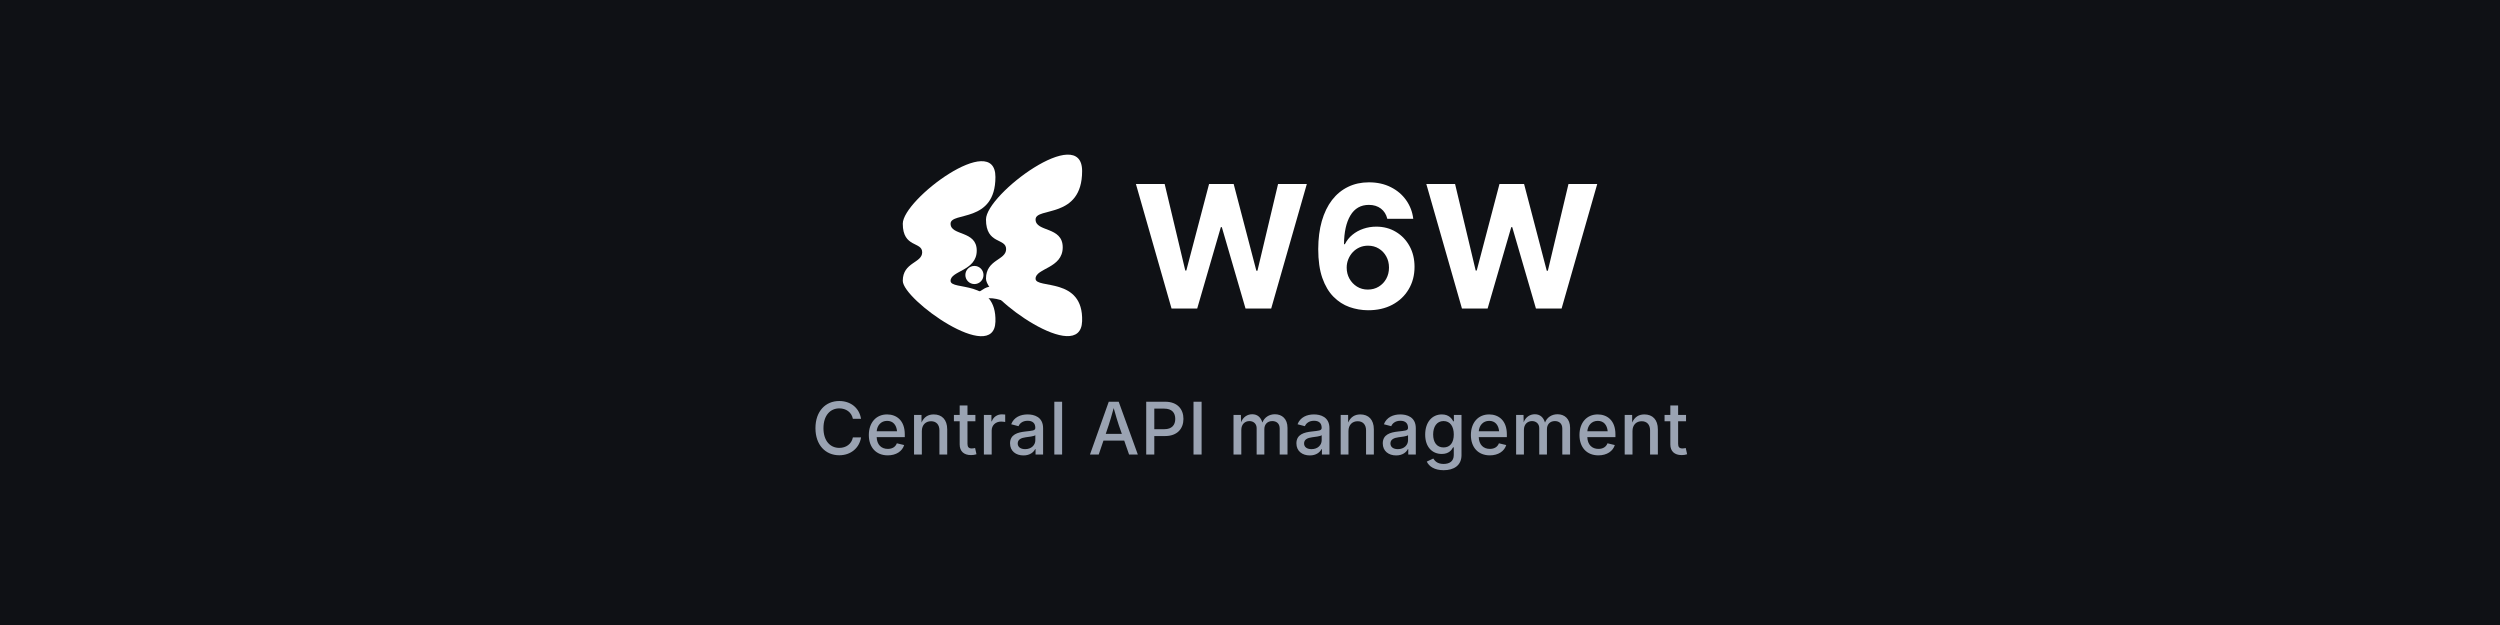
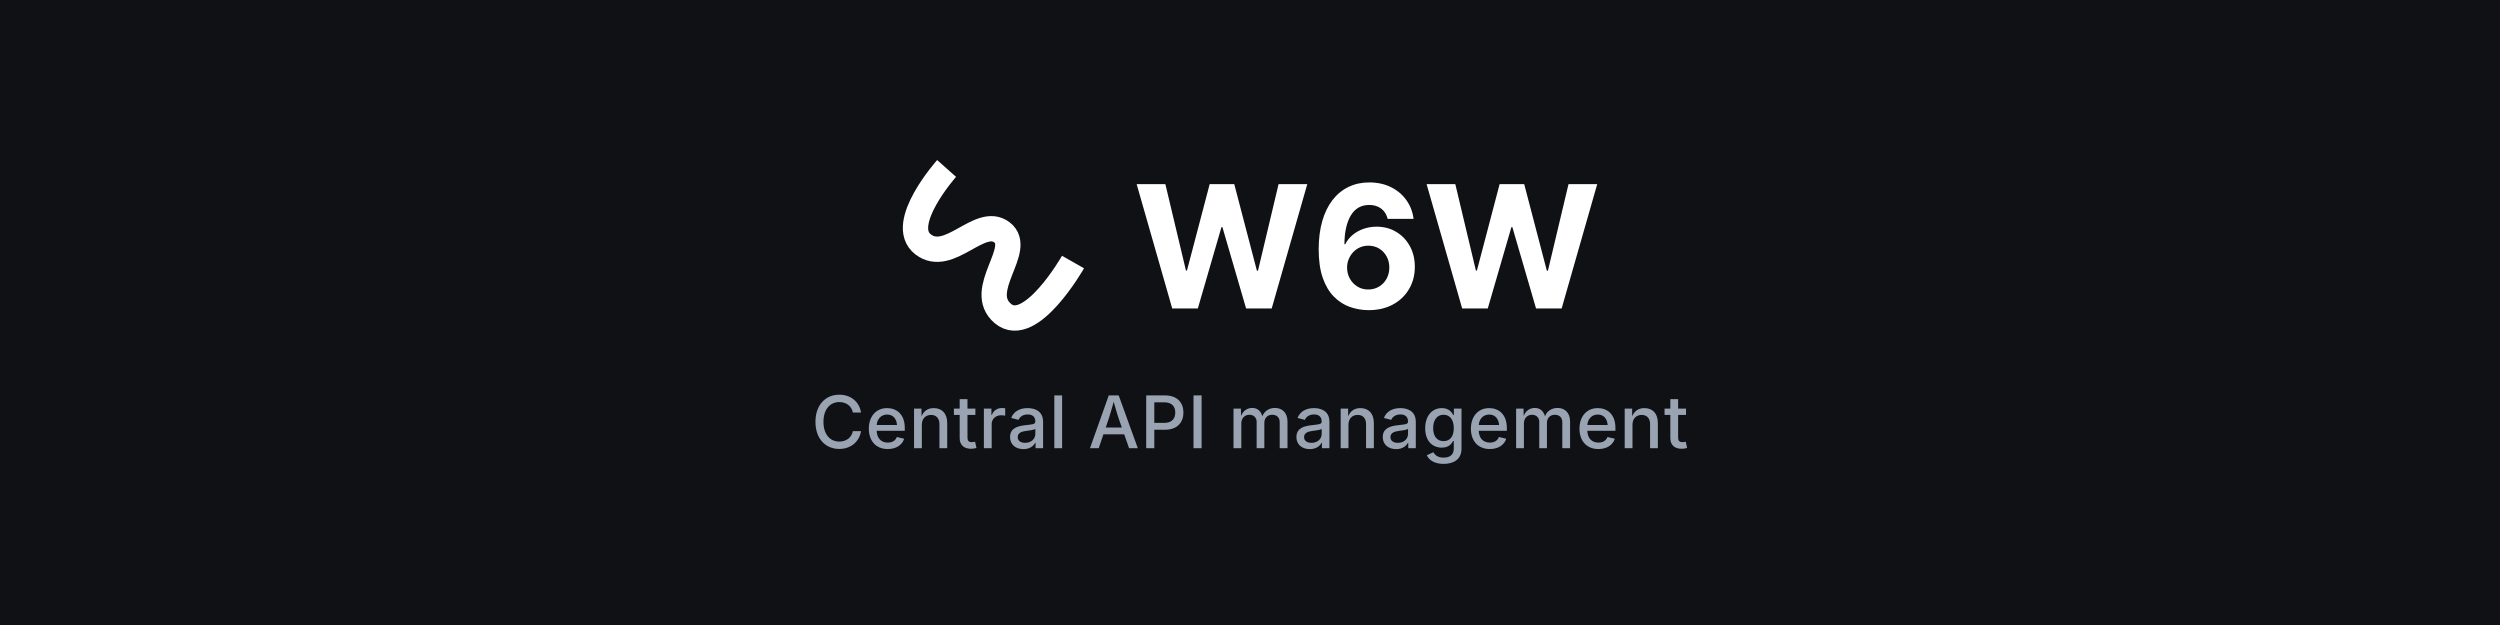
<svg xmlns="http://www.w3.org/2000/svg" viewBox="0 0 1584 396" width="1584" height="396" role="img" aria-label="w6w">
  <rect width="1584" height="396" fill="#0F1115" />
-   <g transform="translate(572,97.97126) scale(0.2427535)">
-     <g fill="#FFFFFF" transform="translate(-67.9016,-105.2733)">
-       <path d="M67.902 285.578C67.902 221.946 309.731 41.895 309.731 163.736C309.731 285.578 192.642 253.401 192.642 285.578C192.642 317.756 260.944 302.571 260.944 355.719C260.944 408.866 192.642 408.092 192.642 434.691C192.642 461.291 313.345 429.113 309.731 541.555C306.117 653.996 67.902 483.707 67.902 434.691C67.902 385.676 118.558 388.62 118.558 360.135C118.558 331.65 67.902 349.211 67.902 285.578Z" />
-       <path d="M285.062 274.496C285.062 208.51 535.993 21.8 535.993 148.148C535.994 274.496 414.498 241.128 414.498 274.496C414.498 307.864 485.37 292.117 485.37 347.23C485.37 402.343 414.498 401.54 414.498 429.123C414.498 456.706 539.744 423.338 535.994 539.938C532.244 656.538 285.062 479.951 285.062 429.123C285.062 378.295 337.625 381.348 337.625 351.81C337.625 322.272 285.062 340.482 285.062 274.496Z" />
-       <path d="M234.531 558.572C237.269 552.545 239.524 545.907 241.709 539.122C233.666 532.149 218.055 522.708 190.113 509.939C92.199 465.197 222.859 495.35 276.679 457.416C330.5 419.482 424.848 523.233 337.308 489.514C263.377 461.036 253.58 502.259 241.709 539.122C261.851 556.585 234.531 558.572 234.531 558.572Z" />
-       <circle cx="254.91" cy="419.441" r="23.668" />
-       <path d="M769.397 507L676.41 182.021H751.466L805.259 407.824H807.957L867.304 182.021H931.57L990.758 408.3H993.614L1047.41 182.021H1122.46L1029.48 507H962.512L900.627 294.526H898.088L836.361 507H769.397ZM1282.06 511.443C1265.34 511.337 1249.21 508.534 1233.66 503.033C1218.21 497.532 1204.36 488.593 1192.08 476.216C1179.81 463.839 1170.08 447.442 1162.89 427.025C1155.8 406.608 1152.26 381.536 1152.26 351.81C1152.36 324.517 1155.48 300.132 1161.62 278.658C1167.86 257.077 1176.75 238.776 1188.28 223.754C1199.91 208.732 1213.82 197.307 1230.01 189.479C1246.19 181.545 1264.34 177.578 1284.44 177.578C1306.12 177.578 1325.27 181.809 1341.88 190.272C1358.49 198.629 1371.82 210.002 1381.87 224.389C1392.02 238.776 1398.16 254.908 1400.27 272.786H1332.52C1329.87 261.467 1324.32 252.581 1315.86 246.128C1307.39 239.675 1296.92 236.448 1284.44 236.448C1263.28 236.448 1247.2 245.652 1236.2 264.059C1225.3 282.466 1219.75 307.485 1219.54 339.115H1221.76C1226.62 329.489 1233.18 321.29 1241.43 314.52C1249.79 307.643 1259.26 302.407 1269.84 298.81C1280.52 295.108 1291.79 293.256 1303.64 293.256C1322.89 293.256 1340.03 297.805 1355.05 306.903C1370.07 315.895 1381.92 328.272 1390.59 344.034C1399.27 359.797 1403.61 377.833 1403.61 398.145C1403.61 420.148 1398.48 439.719 1388.21 456.857C1378.06 473.994 1363.83 487.429 1345.53 497.162C1327.33 506.788 1306.18 511.549 1282.06 511.443ZM1281.74 457.491C1292.32 457.491 1301.79 454.953 1310.14 449.875C1318.5 444.797 1325.06 437.921 1329.82 429.246C1334.58 420.572 1336.96 410.839 1336.96 400.049C1336.96 389.258 1334.58 379.579 1329.82 371.01C1325.17 362.441 1318.71 355.618 1310.46 350.54C1302.21 345.462 1292.79 342.924 1282.22 342.924C1274.28 342.924 1266.93 344.405 1260.16 347.367C1253.49 350.329 1247.62 354.454 1242.55 359.744C1237.57 365.033 1233.66 371.169 1230.8 378.151C1227.95 385.027 1226.52 392.379 1226.52 400.207C1226.52 410.68 1228.9 420.254 1233.66 428.929C1238.53 437.603 1245.08 444.532 1253.34 449.716C1261.69 454.9 1271.16 457.491 1281.74 457.491ZM1527.38 507L1434.39 182.021H1509.45L1563.24 407.824H1565.94L1625.28 182.021H1689.55L1748.74 408.3H1751.59L1805.39 182.021H1880.44L1787.46 507H1720.49L1658.61 294.526H1656.07L1594.34 507H1527.38Z" />
+   <g transform="translate(572,101.4215) scale(0.2423661)">
+     <g transform="translate(-65.0049,-119.1304)">
+       <g transform="translate(301.9891,342.2575) scale(0.5655947) translate(-545,-496.5)" fill="none" stroke="#FFFFFF" stroke-width="117">
+         <path d="M912.877 573.286C912.877 573.286 716.083 919.142 588.645 811.214C461.206 703.287 686.341 513.766 584.274 436.026C482.206 358.287 339.706 584.287 219.595 491.326C99.484 398.365 328.592 140.757 328.592 140.757" />
+       </g>
+       <path fill="#FFFFFF" d="M769.397 507L676.41 182.021H751.466L805.259 407.824H807.957L867.304 182.021H931.57L990.758 408.3H993.614L1047.41 182.021H1122.46L1029.48 507H962.512L900.627 294.526H898.088L836.361 507H769.397ZM1282.06 511.443C1265.34 511.337 1249.21 508.534 1233.66 503.033C1218.21 497.532 1204.36 488.593 1192.08 476.216C1179.81 463.839 1170.08 447.442 1162.89 427.025C1155.8 406.608 1152.26 381.536 1152.26 351.81C1152.36 324.517 1155.48 300.132 1161.62 278.658C1167.86 257.077 1176.75 238.776 1188.28 223.754C1199.91 208.732 1213.82 197.307 1230.01 189.479C1246.19 181.545 1264.34 177.578 1284.44 177.578C1306.12 177.578 1325.27 181.809 1341.88 190.272C1358.49 198.629 1371.82 210.002 1381.87 224.389C1392.02 238.776 1398.16 254.908 1400.27 272.786H1332.52C1329.87 261.467 1324.32 252.581 1315.86 246.128C1307.39 239.675 1296.92 236.448 1284.44 236.448C1263.28 236.448 1247.2 245.652 1236.2 264.059C1225.3 282.466 1219.75 307.485 1219.54 339.115H1221.76C1226.62 329.489 1233.18 321.29 1241.43 314.52C1249.79 307.643 1259.26 302.407 1269.84 298.81C1280.52 295.108 1291.79 293.256 1303.64 293.256C1322.89 293.256 1340.03 297.805 1355.05 306.903C1370.07 315.895 1381.92 328.272 1390.59 344.034C1399.27 359.797 1403.61 377.833 1403.61 398.145C1403.61 420.148 1398.48 439.719 1388.21 456.857C1378.06 473.994 1363.83 487.429 1345.53 497.162C1327.33 506.788 1306.18 511.549 1282.06 511.443ZM1281.74 457.491C1292.32 457.491 1301.79 454.953 1310.14 449.875C1318.5 444.797 1325.06 437.921 1329.82 429.246C1334.58 420.572 1336.96 410.839 1336.96 400.049C1336.96 389.258 1334.58 379.579 1329.82 371.01C1325.17 362.441 1318.71 355.618 1310.46 350.54C1302.21 345.462 1292.79 342.924 1282.22 342.924C1274.28 342.924 1266.93 344.405 1260.16 347.367C1253.49 350.329 1247.62 354.454 1242.55 359.744C1237.57 365.033 1233.66 371.169 1230.8 378.151C1227.95 385.027 1226.52 392.379 1226.52 400.207C1226.52 410.68 1228.9 420.254 1233.66 428.929C1238.53 437.603 1245.08 444.532 1253.34 449.716C1261.69 454.9 1271.16 457.491 1281.74 457.491ZM1527.38 507L1434.39 182.021H1509.45L1563.24 407.824H1565.94L1625.28 182.021H1689.55L1748.74 408.3H1751.59L1805.39 182.021H1880.44L1787.46 507H1720.49L1658.61 294.526H1656.07L1594.34 507H1527.38Z" />
    </g>
  </g>
-   <text x="792" y="288" text-anchor="middle" fill="#9AA3B2" font-family="Inter, 'Liberation Sans', Arial, Helvetica, sans-serif" font-size="46" font-weight="500" letter-spacing="0.01em">Central API management</text>
+   <text x="792" y="284" text-anchor="middle" fill="#9AA3B2" font-family="Inter, 'Liberation Sans', Arial, Helvetica, sans-serif" font-size="46" font-weight="500" letter-spacing="0.01em">Central API management</text>
</svg>
